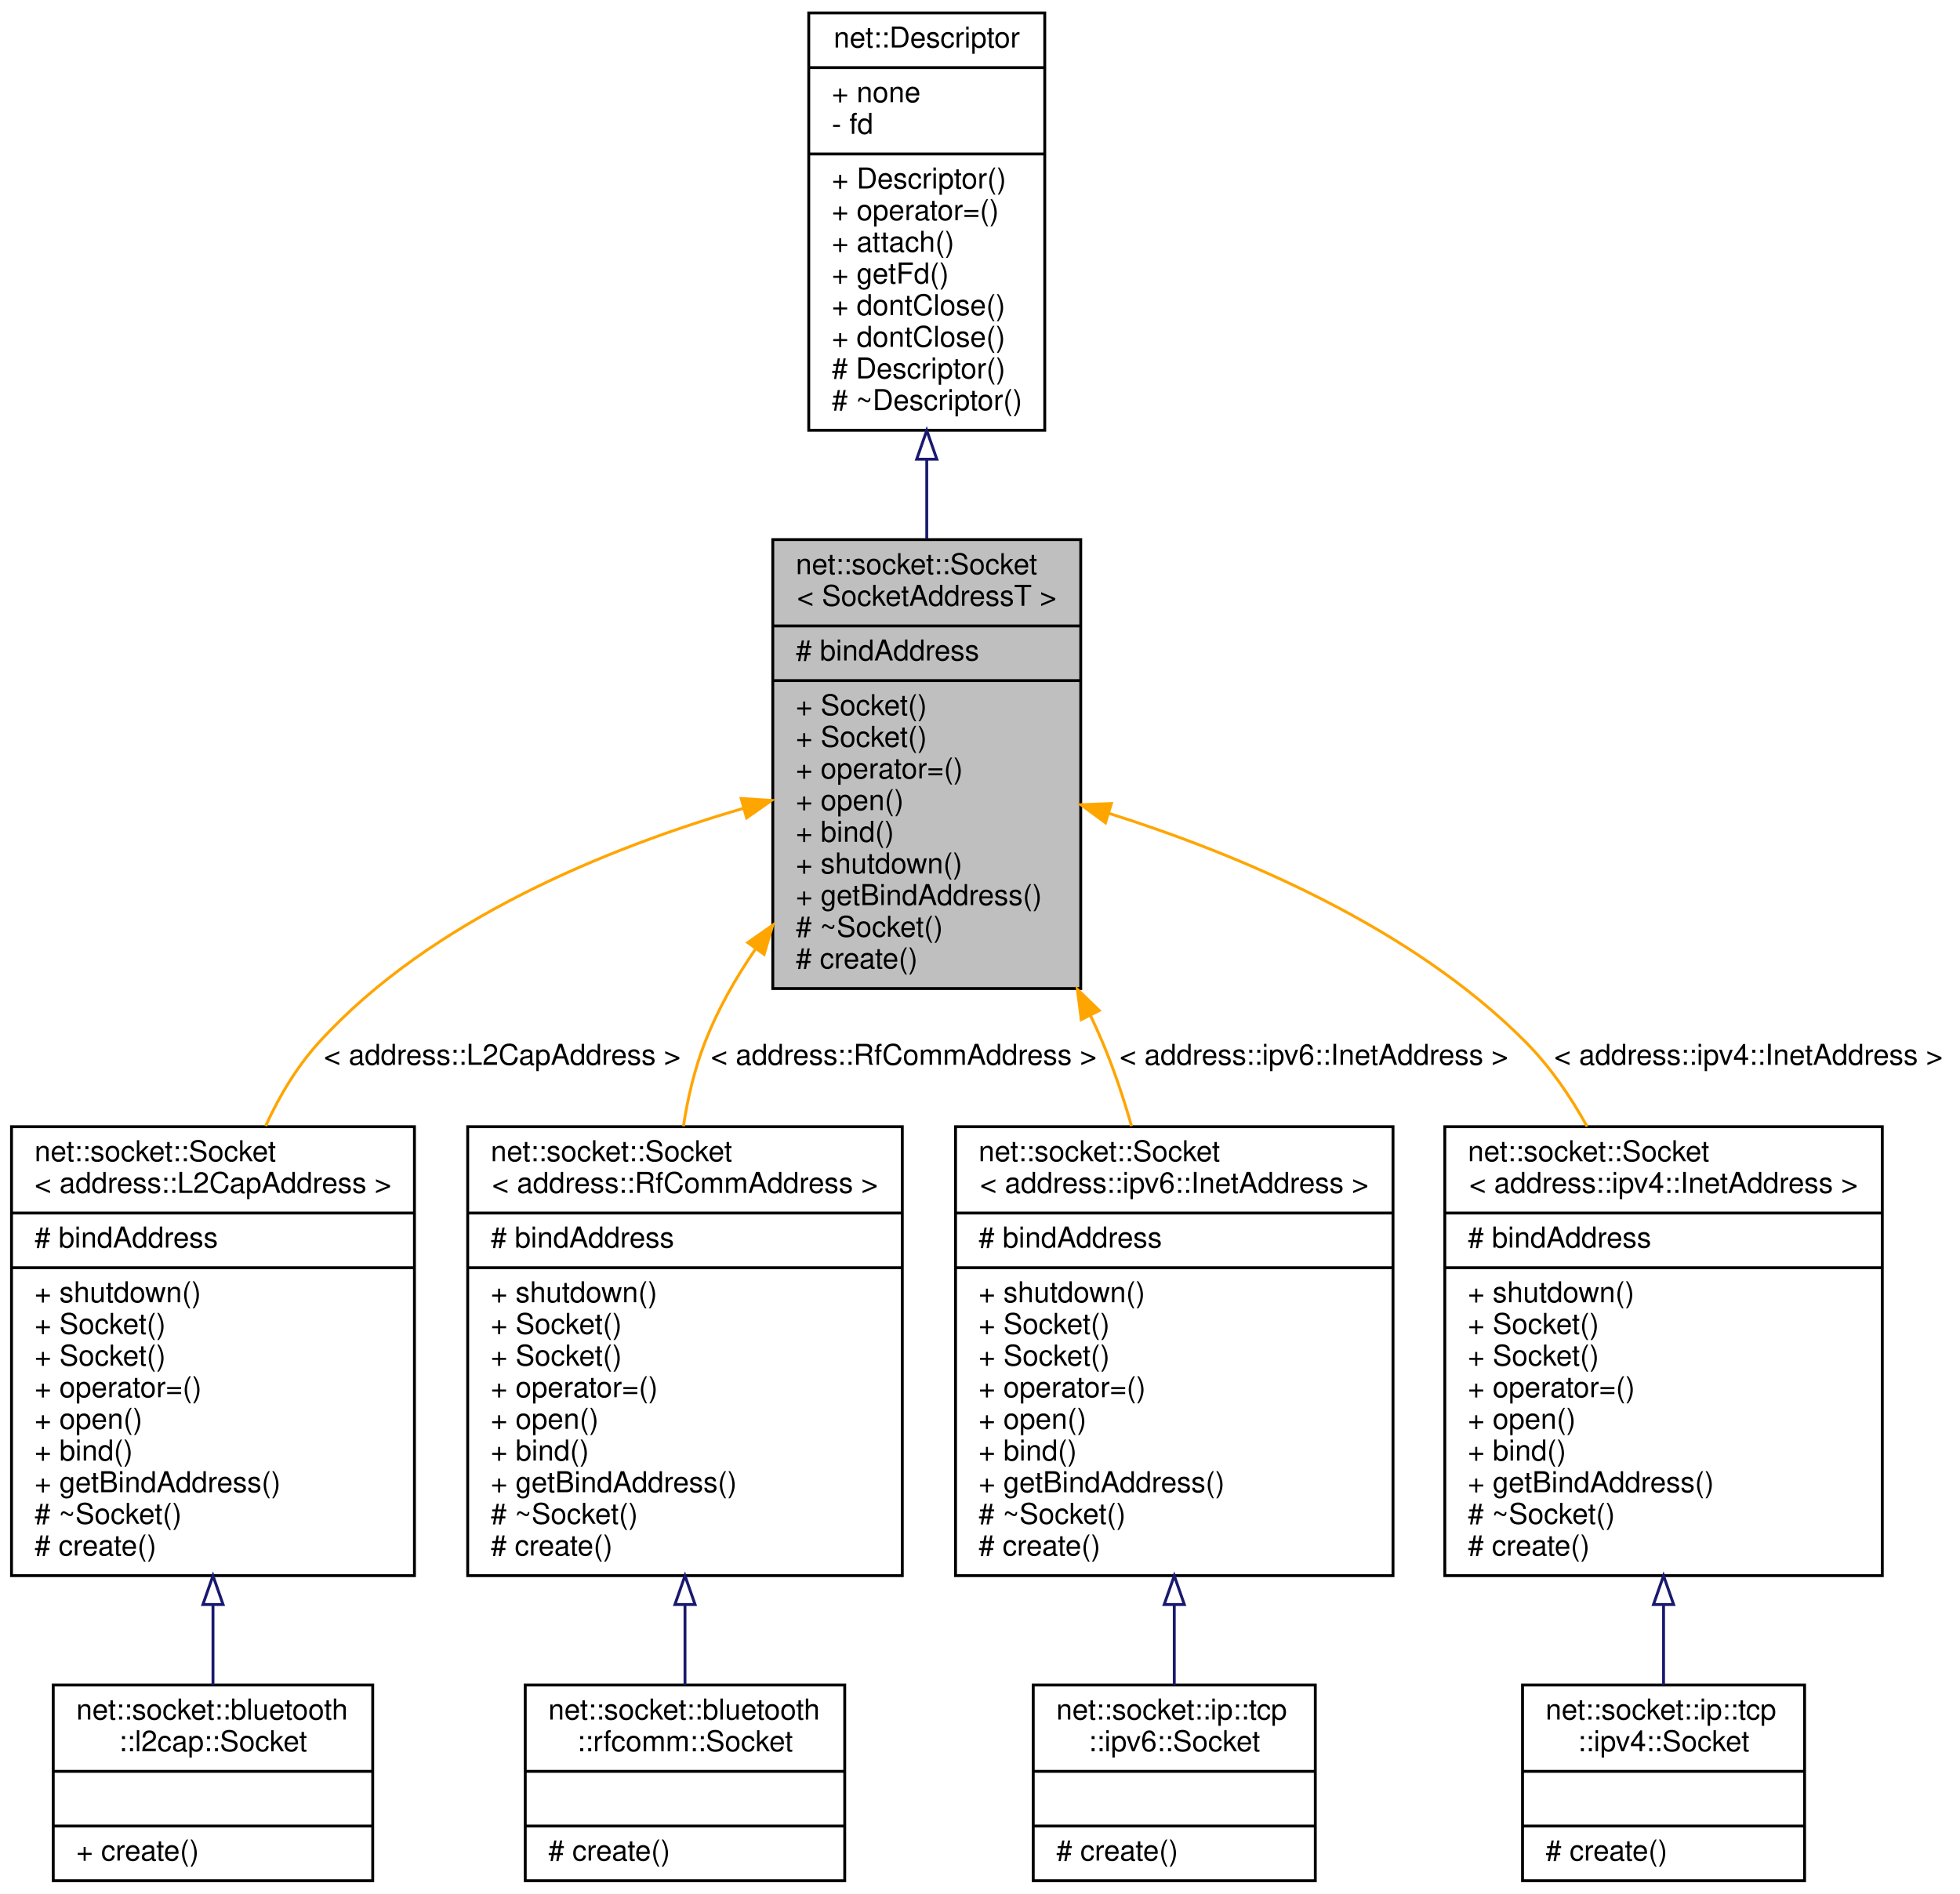
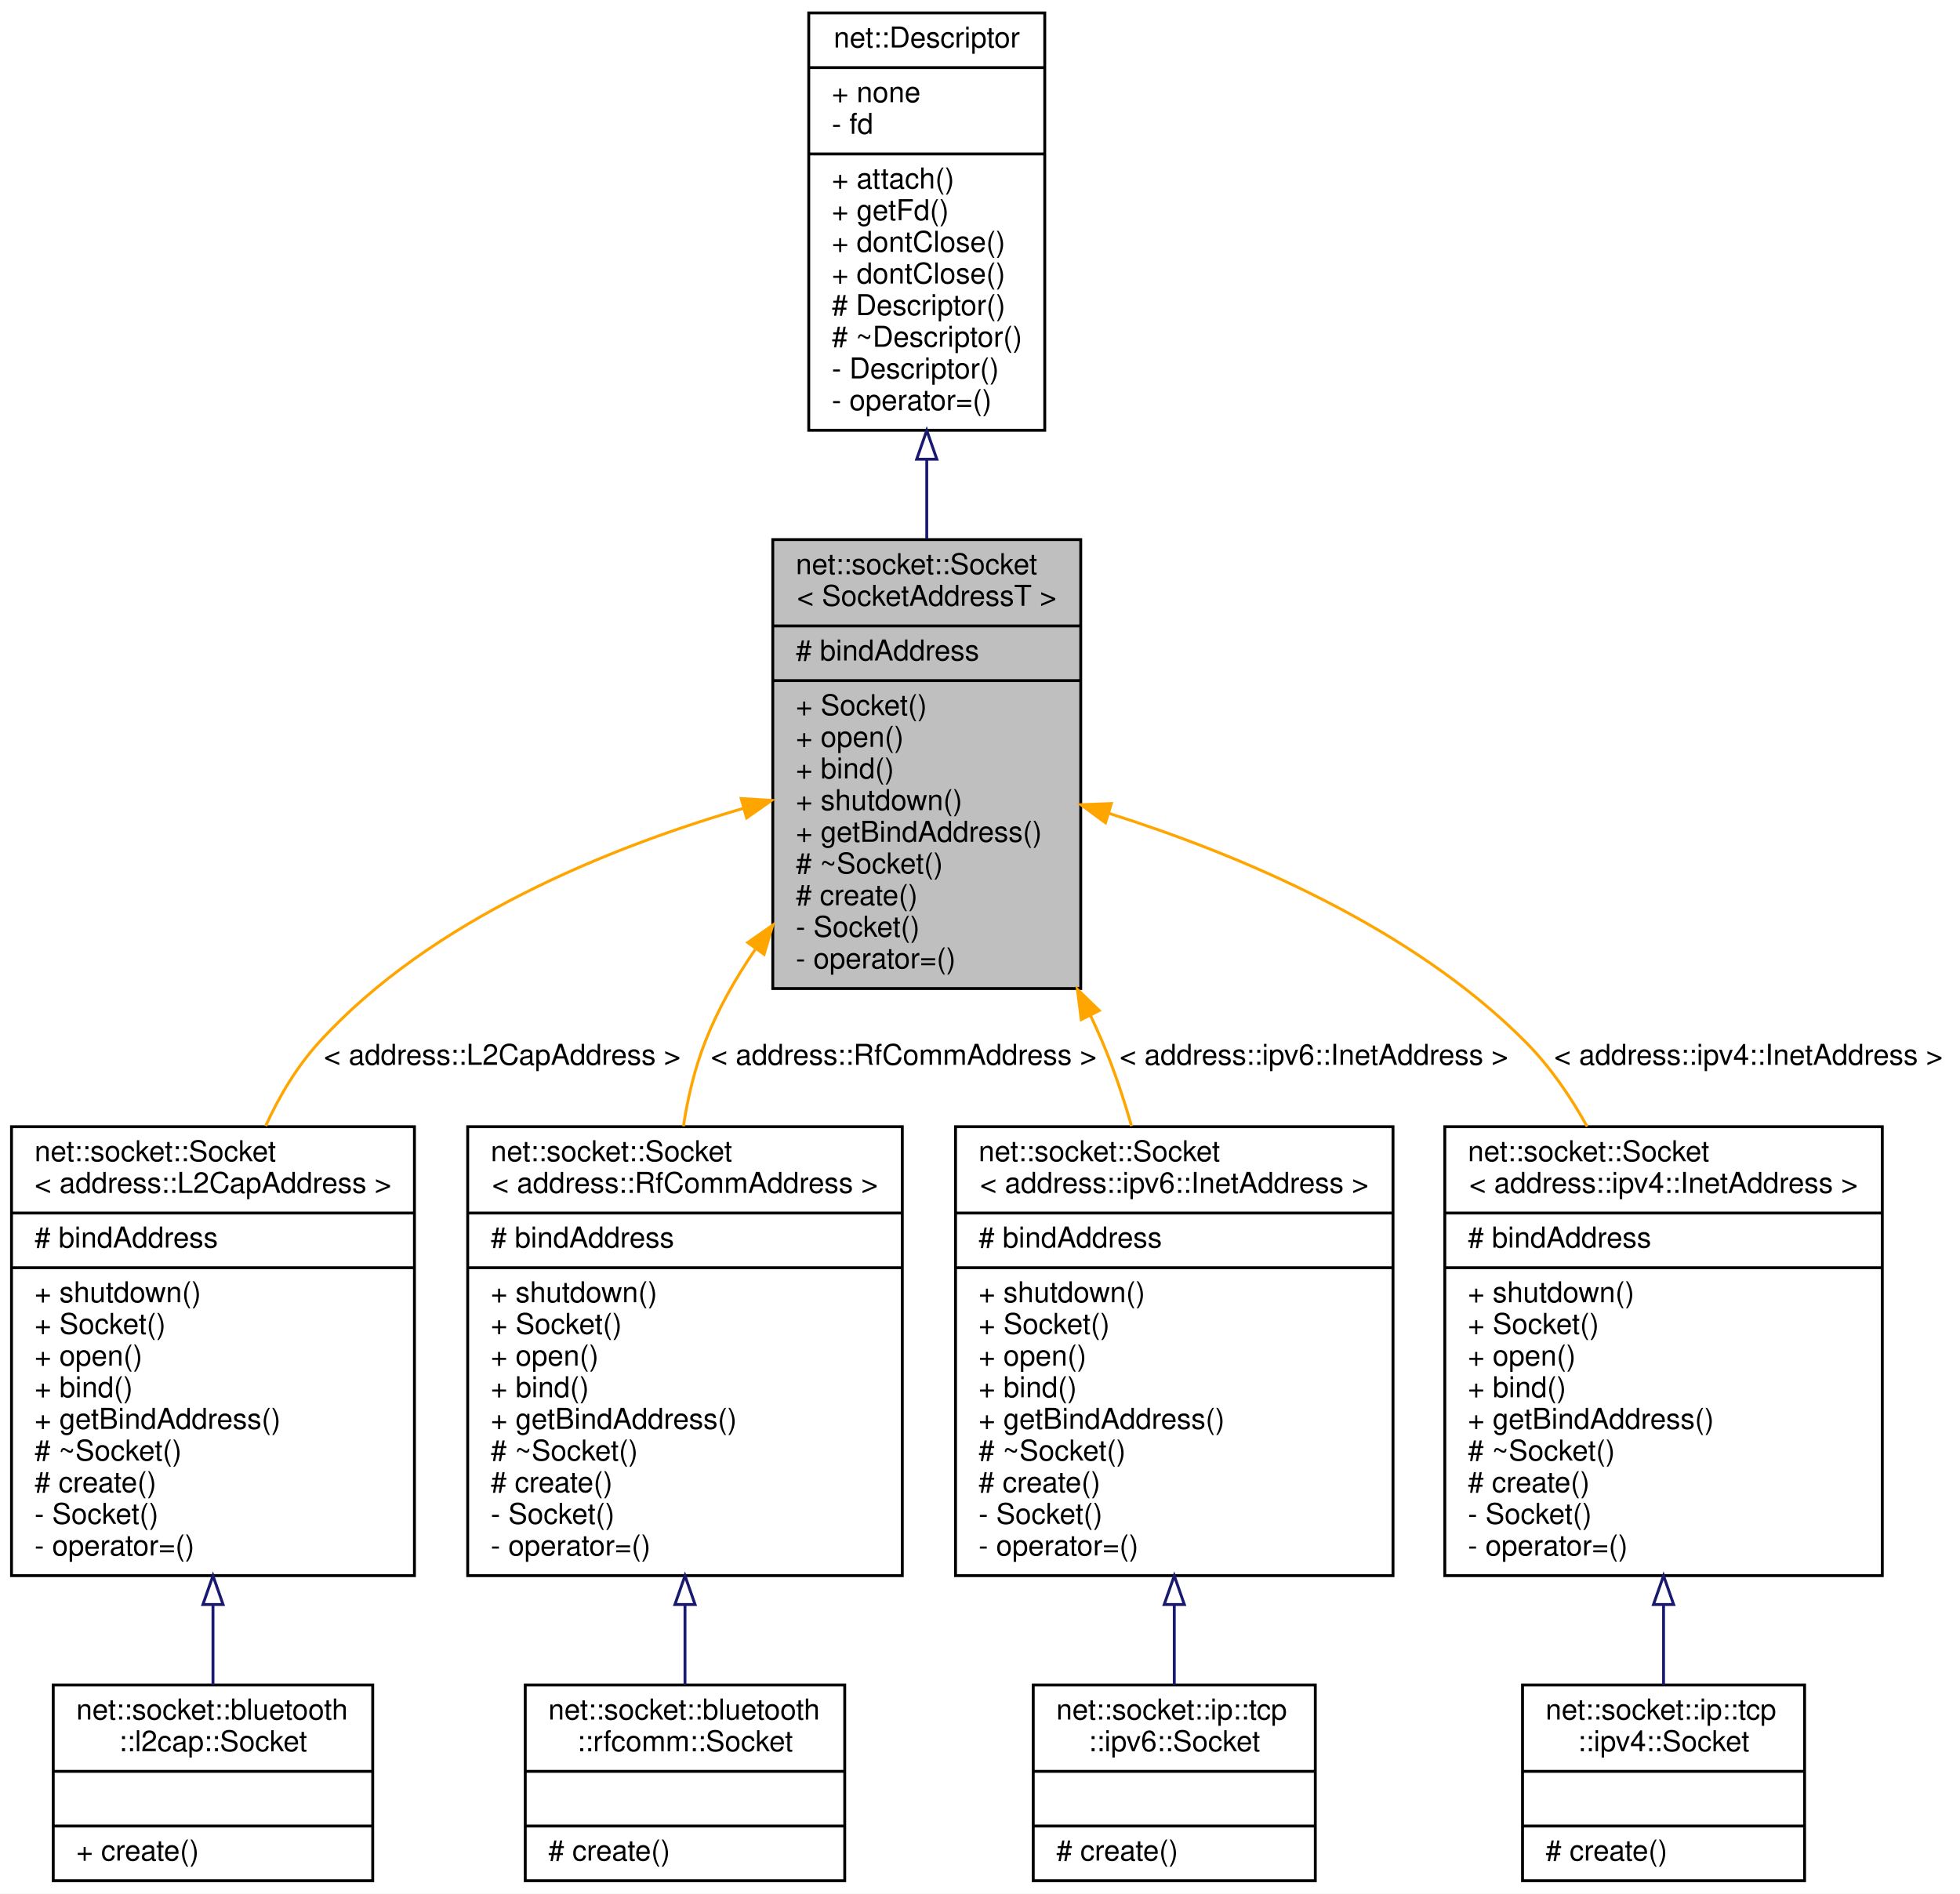
<svg xmlns="http://www.w3.org/2000/svg" xmlns:xlink="http://www.w3.org/1999/xlink" width="681pt" height="658pt" viewBox="0.00 0.00 681.00 658.00">
  <g id="graph0" class="graph" transform="scale(1 1) rotate(0) translate(4 654)">
    <polygon fill="white" stroke="transparent" points="-4,4 -4,-654 677,-654 677,4 -4,4" />
    <g id="node1" class="node">
      <g id="a_node1">
        <a xlink:title=" ">
          <polygon fill="#bfbfbf" stroke="black" points="264.5,-310.5 264.5,-466.5 371.5,-466.5 371.5,-310.5 264.5,-310.5" />
          <text text-anchor="start" x="272.5" y="-454.5" font-family="Helvetica,sans-Serif" font-size="10.00">net::socket::Socket</text>
          <text text-anchor="middle" x="318" y="-443.5" font-family="Helvetica,sans-Serif" font-size="10.00">&lt; SocketAddressT &gt;</text>
          <polyline fill="none" stroke="black" points="264.5,-436.5 371.5,-436.5 " />
          <text text-anchor="start" x="272.5" y="-424.5" font-family="Helvetica,sans-Serif" font-size="10.00"># bindAddress</text>
          <polyline fill="none" stroke="black" points="264.5,-417.5 371.5,-417.5 " />
          <text text-anchor="start" x="272.5" y="-405.5" font-family="Helvetica,sans-Serif" font-size="10.00">+ Socket()</text>
-           <text text-anchor="start" x="272.5" y="-394.5" font-family="Helvetica,sans-Serif" font-size="10.00">+ Socket()</text>
-           <text text-anchor="start" x="272.5" y="-383.5" font-family="Helvetica,sans-Serif" font-size="10.00">+ operator=()</text>
-           <text text-anchor="start" x="272.5" y="-372.5" font-family="Helvetica,sans-Serif" font-size="10.00">+ open()</text>
-           <text text-anchor="start" x="272.5" y="-361.5" font-family="Helvetica,sans-Serif" font-size="10.00">+ bind()</text>
-           <text text-anchor="start" x="272.5" y="-350.5" font-family="Helvetica,sans-Serif" font-size="10.00">+ shutdown()</text>
-           <text text-anchor="start" x="272.5" y="-339.5" font-family="Helvetica,sans-Serif" font-size="10.00">+ getBindAddress()</text>
-           <text text-anchor="start" x="272.5" y="-328.5" font-family="Helvetica,sans-Serif" font-size="10.00"># ~Socket()</text>
-           <text text-anchor="start" x="272.5" y="-317.5" font-family="Helvetica,sans-Serif" font-size="10.00"># create()</text>
+           <text text-anchor="start" x="272.5" y="-394.5" font-family="Helvetica,sans-Serif" font-size="10.00">+ open()</text>
+           <text text-anchor="start" x="272.5" y="-383.5" font-family="Helvetica,sans-Serif" font-size="10.00">+ bind()</text>
+           <text text-anchor="start" x="272.5" y="-372.5" font-family="Helvetica,sans-Serif" font-size="10.00">+ shutdown()</text>
+           <text text-anchor="start" x="272.5" y="-361.5" font-family="Helvetica,sans-Serif" font-size="10.00">+ getBindAddress()</text>
+           <text text-anchor="start" x="272.5" y="-350.5" font-family="Helvetica,sans-Serif" font-size="10.00"># ~Socket()</text>
+           <text text-anchor="start" x="272.5" y="-339.5" font-family="Helvetica,sans-Serif" font-size="10.00"># create()</text>
+           <text text-anchor="start" x="272.5" y="-328.5" font-family="Helvetica,sans-Serif" font-size="10.00">- Socket()</text>
+           <text text-anchor="start" x="272.5" y="-317.5" font-family="Helvetica,sans-Serif" font-size="10.00">- operator=()</text>
        </a>
      </g>
    </g>
    <g id="node3" class="node">
      <g id="a_node3">
        <a xlink:href="classnet_1_1socket_1_1_socket.html" target="_top" xlink:title=" ">
          <polygon fill="white" stroke="black" points="0,-106.5 0,-262.5 140,-262.5 140,-106.5 0,-106.5" />
          <text text-anchor="start" x="8" y="-250.5" font-family="Helvetica,sans-Serif" font-size="10.00">net::socket::Socket</text>
          <text text-anchor="middle" x="70" y="-239.5" font-family="Helvetica,sans-Serif" font-size="10.00">&lt; address::L2CapAddress &gt;</text>
          <polyline fill="none" stroke="black" points="0,-232.5 140,-232.5 " />
          <text text-anchor="start" x="8" y="-220.5" font-family="Helvetica,sans-Serif" font-size="10.00"># bindAddress</text>
          <polyline fill="none" stroke="black" points="0,-213.5 140,-213.5 " />
          <text text-anchor="start" x="8" y="-201.5" font-family="Helvetica,sans-Serif" font-size="10.00">+ shutdown()</text>
          <text text-anchor="start" x="8" y="-190.5" font-family="Helvetica,sans-Serif" font-size="10.00">+ Socket()</text>
-           <text text-anchor="start" x="8" y="-179.5" font-family="Helvetica,sans-Serif" font-size="10.00">+ Socket()</text>
-           <text text-anchor="start" x="8" y="-168.5" font-family="Helvetica,sans-Serif" font-size="10.00">+ operator=()</text>
-           <text text-anchor="start" x="8" y="-157.5" font-family="Helvetica,sans-Serif" font-size="10.00">+ open()</text>
-           <text text-anchor="start" x="8" y="-146.5" font-family="Helvetica,sans-Serif" font-size="10.00">+ bind()</text>
-           <text text-anchor="start" x="8" y="-135.5" font-family="Helvetica,sans-Serif" font-size="10.00">+ getBindAddress()</text>
-           <text text-anchor="start" x="8" y="-124.5" font-family="Helvetica,sans-Serif" font-size="10.00"># ~Socket()</text>
-           <text text-anchor="start" x="8" y="-113.5" font-family="Helvetica,sans-Serif" font-size="10.00"># create()</text>
+           <text text-anchor="start" x="8" y="-179.5" font-family="Helvetica,sans-Serif" font-size="10.00">+ open()</text>
+           <text text-anchor="start" x="8" y="-168.5" font-family="Helvetica,sans-Serif" font-size="10.00">+ bind()</text>
+           <text text-anchor="start" x="8" y="-157.5" font-family="Helvetica,sans-Serif" font-size="10.00">+ getBindAddress()</text>
+           <text text-anchor="start" x="8" y="-146.5" font-family="Helvetica,sans-Serif" font-size="10.00"># ~Socket()</text>
+           <text text-anchor="start" x="8" y="-135.5" font-family="Helvetica,sans-Serif" font-size="10.00"># create()</text>
+           <text text-anchor="start" x="8" y="-124.5" font-family="Helvetica,sans-Serif" font-size="10.00">- Socket()</text>
+           <text text-anchor="start" x="8" y="-113.5" font-family="Helvetica,sans-Serif" font-size="10.00">- operator=()</text>
        </a>
      </g>
    </g>
    <g id="edge2" class="edge">
      <path fill="none" stroke="orange" d="M254.38,-373.14C207.73,-359.55 145.98,-334.69 107,-292 99.28,-283.54 93.15,-273.39 88.3,-262.76" />
      <polygon fill="orange" stroke="orange" points="253.52,-376.54 264.09,-375.88 255.41,-369.8 253.52,-376.54" />
      <text text-anchor="middle" x="170.5" y="-284" font-family="Helvetica,sans-Serif" font-size="10.00"> &lt; address::L2CapAddress &gt;</text>
    </g>
    <g id="node5" class="node">
      <g id="a_node5">
        <a xlink:href="classnet_1_1socket_1_1_socket.html" target="_top" xlink:title=" ">
          <polygon fill="white" stroke="black" points="158.5,-106.5 158.5,-262.5 309.5,-262.5 309.5,-106.5 158.5,-106.5" />
          <text text-anchor="start" x="166.5" y="-250.5" font-family="Helvetica,sans-Serif" font-size="10.00">net::socket::Socket</text>
          <text text-anchor="middle" x="234" y="-239.5" font-family="Helvetica,sans-Serif" font-size="10.00">&lt; address::RfCommAddress &gt;</text>
          <polyline fill="none" stroke="black" points="158.5,-232.5 309.5,-232.5 " />
          <text text-anchor="start" x="166.5" y="-220.5" font-family="Helvetica,sans-Serif" font-size="10.00"># bindAddress</text>
          <polyline fill="none" stroke="black" points="158.5,-213.5 309.5,-213.5 " />
          <text text-anchor="start" x="166.5" y="-201.5" font-family="Helvetica,sans-Serif" font-size="10.00">+ shutdown()</text>
          <text text-anchor="start" x="166.5" y="-190.5" font-family="Helvetica,sans-Serif" font-size="10.00">+ Socket()</text>
-           <text text-anchor="start" x="166.5" y="-179.5" font-family="Helvetica,sans-Serif" font-size="10.00">+ Socket()</text>
-           <text text-anchor="start" x="166.5" y="-168.5" font-family="Helvetica,sans-Serif" font-size="10.00">+ operator=()</text>
-           <text text-anchor="start" x="166.5" y="-157.5" font-family="Helvetica,sans-Serif" font-size="10.00">+ open()</text>
-           <text text-anchor="start" x="166.5" y="-146.5" font-family="Helvetica,sans-Serif" font-size="10.00">+ bind()</text>
-           <text text-anchor="start" x="166.5" y="-135.5" font-family="Helvetica,sans-Serif" font-size="10.00">+ getBindAddress()</text>
-           <text text-anchor="start" x="166.5" y="-124.5" font-family="Helvetica,sans-Serif" font-size="10.00"># ~Socket()</text>
-           <text text-anchor="start" x="166.5" y="-113.5" font-family="Helvetica,sans-Serif" font-size="10.00"># create()</text>
+           <text text-anchor="start" x="166.5" y="-179.5" font-family="Helvetica,sans-Serif" font-size="10.00">+ open()</text>
+           <text text-anchor="start" x="166.5" y="-168.5" font-family="Helvetica,sans-Serif" font-size="10.00">+ bind()</text>
+           <text text-anchor="start" x="166.5" y="-157.5" font-family="Helvetica,sans-Serif" font-size="10.00">+ getBindAddress()</text>
+           <text text-anchor="start" x="166.5" y="-146.5" font-family="Helvetica,sans-Serif" font-size="10.00"># ~Socket()</text>
+           <text text-anchor="start" x="166.5" y="-135.5" font-family="Helvetica,sans-Serif" font-size="10.00"># create()</text>
+           <text text-anchor="start" x="166.5" y="-124.5" font-family="Helvetica,sans-Serif" font-size="10.00">- Socket()</text>
+           <text text-anchor="start" x="166.5" y="-113.5" font-family="Helvetica,sans-Serif" font-size="10.00">- operator=()</text>
        </a>
      </g>
    </g>
    <g id="edge4" class="edge">
      <path fill="none" stroke="orange" d="M258.47,-324.19C251.51,-314.03 245.36,-303.16 241,-292 237.4,-282.77 234.99,-272.74 233.45,-262.66" />
      <polygon fill="orange" stroke="orange" points="255.81,-326.48 264.49,-332.55 261.49,-322.39 255.81,-326.48" />
      <text text-anchor="middle" x="310" y="-284" font-family="Helvetica,sans-Serif" font-size="10.00"> &lt; address::RfCommAddress &gt;</text>
    </g>
    <g id="node7" class="node">
      <g id="a_node7">
        <a xlink:href="classnet_1_1socket_1_1_socket.html" target="_top" xlink:title=" ">
          <polygon fill="white" stroke="black" points="328,-106.5 328,-262.5 480,-262.5 480,-106.5 328,-106.5" />
          <text text-anchor="start" x="336" y="-250.5" font-family="Helvetica,sans-Serif" font-size="10.00">net::socket::Socket</text>
          <text text-anchor="middle" x="404" y="-239.5" font-family="Helvetica,sans-Serif" font-size="10.00">&lt; address::ipv6::InetAddress &gt;</text>
          <polyline fill="none" stroke="black" points="328,-232.5 480,-232.5 " />
          <text text-anchor="start" x="336" y="-220.5" font-family="Helvetica,sans-Serif" font-size="10.00"># bindAddress</text>
          <polyline fill="none" stroke="black" points="328,-213.5 480,-213.5 " />
          <text text-anchor="start" x="336" y="-201.5" font-family="Helvetica,sans-Serif" font-size="10.00">+ shutdown()</text>
          <text text-anchor="start" x="336" y="-190.5" font-family="Helvetica,sans-Serif" font-size="10.00">+ Socket()</text>
-           <text text-anchor="start" x="336" y="-179.5" font-family="Helvetica,sans-Serif" font-size="10.00">+ Socket()</text>
-           <text text-anchor="start" x="336" y="-168.5" font-family="Helvetica,sans-Serif" font-size="10.00">+ operator=()</text>
-           <text text-anchor="start" x="336" y="-157.5" font-family="Helvetica,sans-Serif" font-size="10.00">+ open()</text>
-           <text text-anchor="start" x="336" y="-146.5" font-family="Helvetica,sans-Serif" font-size="10.00">+ bind()</text>
-           <text text-anchor="start" x="336" y="-135.5" font-family="Helvetica,sans-Serif" font-size="10.00">+ getBindAddress()</text>
-           <text text-anchor="start" x="336" y="-124.5" font-family="Helvetica,sans-Serif" font-size="10.00"># ~Socket()</text>
-           <text text-anchor="start" x="336" y="-113.5" font-family="Helvetica,sans-Serif" font-size="10.00"># create()</text>
+           <text text-anchor="start" x="336" y="-179.5" font-family="Helvetica,sans-Serif" font-size="10.00">+ open()</text>
+           <text text-anchor="start" x="336" y="-168.5" font-family="Helvetica,sans-Serif" font-size="10.00">+ bind()</text>
+           <text text-anchor="start" x="336" y="-157.5" font-family="Helvetica,sans-Serif" font-size="10.00">+ getBindAddress()</text>
+           <text text-anchor="start" x="336" y="-146.5" font-family="Helvetica,sans-Serif" font-size="10.00"># ~Socket()</text>
+           <text text-anchor="start" x="336" y="-135.5" font-family="Helvetica,sans-Serif" font-size="10.00"># create()</text>
+           <text text-anchor="start" x="336" y="-124.5" font-family="Helvetica,sans-Serif" font-size="10.00">- Socket()</text>
+           <text text-anchor="start" x="336" y="-113.5" font-family="Helvetica,sans-Serif" font-size="10.00">- operator=()</text>
        </a>
      </g>
    </g>
    <g id="edge6" class="edge">
      <path fill="none" stroke="orange" d="M374.89,-301.13C376.34,-298.08 377.72,-295.04 379,-292 382.92,-282.73 386.28,-272.73 389.16,-262.7" />
      <polygon fill="orange" stroke="orange" points="371.68,-299.73 370.33,-310.24 377.94,-302.86 371.68,-299.73" />
      <text text-anchor="middle" x="452.5" y="-284" font-family="Helvetica,sans-Serif" font-size="10.00"> &lt; address::ipv6::InetAddress &gt;</text>
    </g>
    <g id="node9" class="node">
      <g id="a_node9">
        <a xlink:href="classnet_1_1socket_1_1_socket.html" target="_top" xlink:title=" ">
          <polygon fill="white" stroke="black" points="498,-106.5 498,-262.5 650,-262.5 650,-106.5 498,-106.5" />
          <text text-anchor="start" x="506" y="-250.5" font-family="Helvetica,sans-Serif" font-size="10.00">net::socket::Socket</text>
          <text text-anchor="middle" x="574" y="-239.5" font-family="Helvetica,sans-Serif" font-size="10.00">&lt; address::ipv4::InetAddress &gt;</text>
          <polyline fill="none" stroke="black" points="498,-232.5 650,-232.5 " />
          <text text-anchor="start" x="506" y="-220.5" font-family="Helvetica,sans-Serif" font-size="10.00"># bindAddress</text>
          <polyline fill="none" stroke="black" points="498,-213.5 650,-213.5 " />
          <text text-anchor="start" x="506" y="-201.5" font-family="Helvetica,sans-Serif" font-size="10.00">+ shutdown()</text>
          <text text-anchor="start" x="506" y="-190.5" font-family="Helvetica,sans-Serif" font-size="10.00">+ Socket()</text>
-           <text text-anchor="start" x="506" y="-179.5" font-family="Helvetica,sans-Serif" font-size="10.00">+ Socket()</text>
-           <text text-anchor="start" x="506" y="-168.5" font-family="Helvetica,sans-Serif" font-size="10.00">+ operator=()</text>
-           <text text-anchor="start" x="506" y="-157.5" font-family="Helvetica,sans-Serif" font-size="10.00">+ open()</text>
-           <text text-anchor="start" x="506" y="-146.5" font-family="Helvetica,sans-Serif" font-size="10.00">+ bind()</text>
-           <text text-anchor="start" x="506" y="-135.5" font-family="Helvetica,sans-Serif" font-size="10.00">+ getBindAddress()</text>
-           <text text-anchor="start" x="506" y="-124.5" font-family="Helvetica,sans-Serif" font-size="10.00"># ~Socket()</text>
-           <text text-anchor="start" x="506" y="-113.5" font-family="Helvetica,sans-Serif" font-size="10.00"># create()</text>
+           <text text-anchor="start" x="506" y="-179.5" font-family="Helvetica,sans-Serif" font-size="10.00">+ open()</text>
+           <text text-anchor="start" x="506" y="-168.5" font-family="Helvetica,sans-Serif" font-size="10.00">+ bind()</text>
+           <text text-anchor="start" x="506" y="-157.5" font-family="Helvetica,sans-Serif" font-size="10.00">+ getBindAddress()</text>
+           <text text-anchor="start" x="506" y="-146.5" font-family="Helvetica,sans-Serif" font-size="10.00"># ~Socket()</text>
+           <text text-anchor="start" x="506" y="-135.5" font-family="Helvetica,sans-Serif" font-size="10.00"># create()</text>
+           <text text-anchor="start" x="506" y="-124.5" font-family="Helvetica,sans-Serif" font-size="10.00">- Socket()</text>
+           <text text-anchor="start" x="506" y="-113.5" font-family="Helvetica,sans-Serif" font-size="10.00">- operator=()</text>
        </a>
      </g>
    </g>
    <g id="edge8" class="edge">
      <path fill="none" stroke="orange" d="M381.28,-371.39C426.53,-357.07 486.22,-332.06 526,-292 534.43,-283.51 541.53,-273.28 547.45,-262.55" />
      <polygon fill="orange" stroke="orange" points="380.1,-368.1 371.57,-374.38 382.15,-374.79 380.1,-368.1" />
      <text text-anchor="middle" x="603.5" y="-284" font-family="Helvetica,sans-Serif" font-size="10.00"> &lt; address::ipv4::InetAddress &gt;</text>
    </g>
    <g id="node2" class="node">
      <g id="a_node2">
        <a xlink:href="classnet_1_1_descriptor.html" target="_top" xlink:title=" ">
          <polygon fill="white" stroke="black" points="277,-504.5 277,-649.5 359,-649.5 359,-504.5 277,-504.5" />
          <text text-anchor="middle" x="318" y="-637.5" font-family="Helvetica,sans-Serif" font-size="10.00">net::Descriptor</text>
          <polyline fill="none" stroke="black" points="277,-630.5 359,-630.5 " />
          <text text-anchor="start" x="285" y="-618.5" font-family="Helvetica,sans-Serif" font-size="10.00">+ none</text>
          <text text-anchor="start" x="285" y="-607.5" font-family="Helvetica,sans-Serif" font-size="10.00">- fd</text>
          <polyline fill="none" stroke="black" points="277,-600.5 359,-600.5 " />
-           <text text-anchor="start" x="285" y="-588.5" font-family="Helvetica,sans-Serif" font-size="10.00">+ Descriptor()</text>
-           <text text-anchor="start" x="285" y="-577.5" font-family="Helvetica,sans-Serif" font-size="10.00">+ operator=()</text>
-           <text text-anchor="start" x="285" y="-566.5" font-family="Helvetica,sans-Serif" font-size="10.00">+ attach()</text>
-           <text text-anchor="start" x="285" y="-555.5" font-family="Helvetica,sans-Serif" font-size="10.00">+ getFd()</text>
-           <text text-anchor="start" x="285" y="-544.5" font-family="Helvetica,sans-Serif" font-size="10.00">+ dontClose()</text>
-           <text text-anchor="start" x="285" y="-533.5" font-family="Helvetica,sans-Serif" font-size="10.00">+ dontClose()</text>
-           <text text-anchor="start" x="285" y="-522.5" font-family="Helvetica,sans-Serif" font-size="10.00"># Descriptor()</text>
-           <text text-anchor="start" x="285" y="-511.5" font-family="Helvetica,sans-Serif" font-size="10.00"># ~Descriptor()</text>
+           <text text-anchor="start" x="285" y="-588.5" font-family="Helvetica,sans-Serif" font-size="10.00">+ attach()</text>
+           <text text-anchor="start" x="285" y="-577.5" font-family="Helvetica,sans-Serif" font-size="10.00">+ getFd()</text>
+           <text text-anchor="start" x="285" y="-566.5" font-family="Helvetica,sans-Serif" font-size="10.00">+ dontClose()</text>
+           <text text-anchor="start" x="285" y="-555.5" font-family="Helvetica,sans-Serif" font-size="10.00">+ dontClose()</text>
+           <text text-anchor="start" x="285" y="-544.5" font-family="Helvetica,sans-Serif" font-size="10.00"># Descriptor()</text>
+           <text text-anchor="start" x="285" y="-533.5" font-family="Helvetica,sans-Serif" font-size="10.00"># ~Descriptor()</text>
+           <text text-anchor="start" x="285" y="-522.5" font-family="Helvetica,sans-Serif" font-size="10.00">- Descriptor()</text>
+           <text text-anchor="start" x="285" y="-511.5" font-family="Helvetica,sans-Serif" font-size="10.00">- operator=()</text>
        </a>
      </g>
    </g>
    <g id="edge1" class="edge">
      <path fill="none" stroke="midnightblue" d="M318,-494.21C318,-485.1 318,-475.83 318,-466.77" />
      <polygon fill="none" stroke="midnightblue" points="314.5,-494.43 318,-504.43 321.5,-494.43 314.5,-494.43" />
    </g>
    <g id="node4" class="node">
      <g id="a_node4">
        <a xlink:href="classnet_1_1socket_1_1bluetooth_1_1l2cap_1_1_socket.html" target="_top" xlink:title=" ">
          <polygon fill="white" stroke="black" points="14.5,-0.5 14.5,-68.5 125.5,-68.5 125.5,-0.5 14.5,-0.5" />
          <text text-anchor="start" x="22.5" y="-56.5" font-family="Helvetica,sans-Serif" font-size="10.00">net::socket::bluetooth</text>
          <text text-anchor="middle" x="70" y="-45.5" font-family="Helvetica,sans-Serif" font-size="10.00">::l2cap::Socket</text>
          <polyline fill="none" stroke="black" points="14.5,-38.5 125.5,-38.5 " />
          <text text-anchor="middle" x="70" y="-26.5" font-family="Helvetica,sans-Serif" font-size="10.00"> </text>
          <polyline fill="none" stroke="black" points="14.5,-19.5 125.5,-19.5 " />
          <text text-anchor="start" x="22.5" y="-7.5" font-family="Helvetica,sans-Serif" font-size="10.00">+ create()</text>
        </a>
      </g>
    </g>
    <g id="edge3" class="edge">
      <path fill="none" stroke="midnightblue" d="M70,-96.2C70,-86.43 70,-76.98 70,-68.57" />
      <polygon fill="none" stroke="midnightblue" points="66.5,-96.47 70,-106.47 73.5,-96.47 66.5,-96.47" />
    </g>
    <g id="node6" class="node">
      <g id="a_node6">
        <a xlink:href="classnet_1_1socket_1_1bluetooth_1_1rfcomm_1_1_socket.html" target="_top" xlink:title=" ">
          <polygon fill="white" stroke="black" points="178.5,-0.5 178.5,-68.5 289.5,-68.5 289.5,-0.5 178.5,-0.5" />
          <text text-anchor="start" x="186.5" y="-56.5" font-family="Helvetica,sans-Serif" font-size="10.00">net::socket::bluetooth</text>
          <text text-anchor="middle" x="234" y="-45.5" font-family="Helvetica,sans-Serif" font-size="10.00">::rfcomm::Socket</text>
          <polyline fill="none" stroke="black" points="178.5,-38.5 289.5,-38.5 " />
          <text text-anchor="middle" x="234" y="-26.5" font-family="Helvetica,sans-Serif" font-size="10.00"> </text>
          <polyline fill="none" stroke="black" points="178.5,-19.5 289.5,-19.5 " />
          <text text-anchor="start" x="186.5" y="-7.5" font-family="Helvetica,sans-Serif" font-size="10.00"># create()</text>
        </a>
      </g>
    </g>
    <g id="edge5" class="edge">
      <path fill="none" stroke="midnightblue" d="M234,-96.2C234,-86.43 234,-76.98 234,-68.57" />
      <polygon fill="none" stroke="midnightblue" points="230.5,-96.47 234,-106.47 237.5,-96.47 230.5,-96.47" />
    </g>
    <g id="node8" class="node">
      <g id="a_node8">
        <a xlink:href="classnet_1_1socket_1_1ip_1_1tcp_1_1ipv6_1_1_socket.html" target="_top" xlink:title=" ">
          <polygon fill="white" stroke="black" points="355,-0.5 355,-68.5 453,-68.5 453,-0.5 355,-0.5" />
          <text text-anchor="start" x="363" y="-56.5" font-family="Helvetica,sans-Serif" font-size="10.00">net::socket::ip::tcp</text>
          <text text-anchor="middle" x="404" y="-45.5" font-family="Helvetica,sans-Serif" font-size="10.00">::ipv6::Socket</text>
          <polyline fill="none" stroke="black" points="355,-38.5 453,-38.5 " />
          <text text-anchor="middle" x="404" y="-26.5" font-family="Helvetica,sans-Serif" font-size="10.00"> </text>
          <polyline fill="none" stroke="black" points="355,-19.5 453,-19.5 " />
          <text text-anchor="start" x="363" y="-7.5" font-family="Helvetica,sans-Serif" font-size="10.00"># create()</text>
        </a>
      </g>
    </g>
    <g id="edge7" class="edge">
      <path fill="none" stroke="midnightblue" d="M404,-96.2C404,-86.43 404,-76.98 404,-68.57" />
      <polygon fill="none" stroke="midnightblue" points="400.5,-96.47 404,-106.47 407.5,-96.47 400.5,-96.47" />
    </g>
    <g id="node10" class="node">
      <g id="a_node10">
        <a xlink:href="classnet_1_1socket_1_1ip_1_1tcp_1_1ipv4_1_1_socket.html" target="_top" xlink:title=" ">
          <polygon fill="white" stroke="black" points="525,-0.5 525,-68.5 623,-68.5 623,-0.5 525,-0.5" />
          <text text-anchor="start" x="533" y="-56.5" font-family="Helvetica,sans-Serif" font-size="10.00">net::socket::ip::tcp</text>
          <text text-anchor="middle" x="574" y="-45.5" font-family="Helvetica,sans-Serif" font-size="10.00">::ipv4::Socket</text>
          <polyline fill="none" stroke="black" points="525,-38.5 623,-38.5 " />
          <text text-anchor="middle" x="574" y="-26.5" font-family="Helvetica,sans-Serif" font-size="10.00"> </text>
          <polyline fill="none" stroke="black" points="525,-19.5 623,-19.5 " />
          <text text-anchor="start" x="533" y="-7.5" font-family="Helvetica,sans-Serif" font-size="10.00"># create()</text>
        </a>
      </g>
    </g>
    <g id="edge9" class="edge">
      <path fill="none" stroke="midnightblue" d="M574,-96.2C574,-86.43 574,-76.98 574,-68.57" />
      <polygon fill="none" stroke="midnightblue" points="570.5,-96.47 574,-106.47 577.5,-96.47 570.5,-96.47" />
    </g>
  </g>
</svg>
